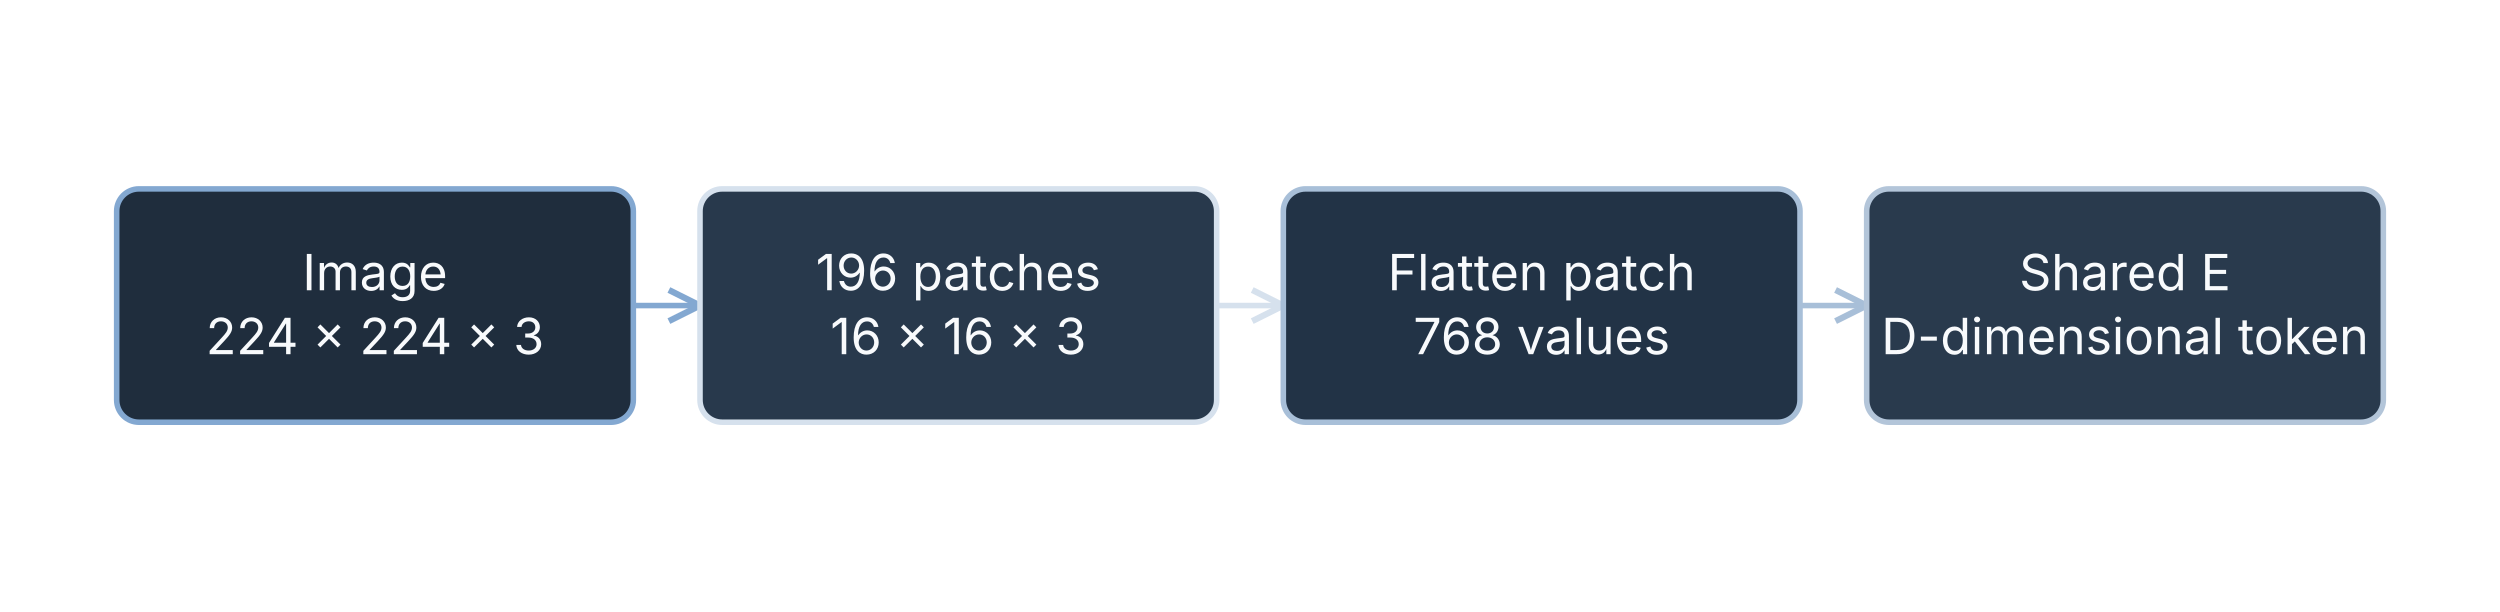
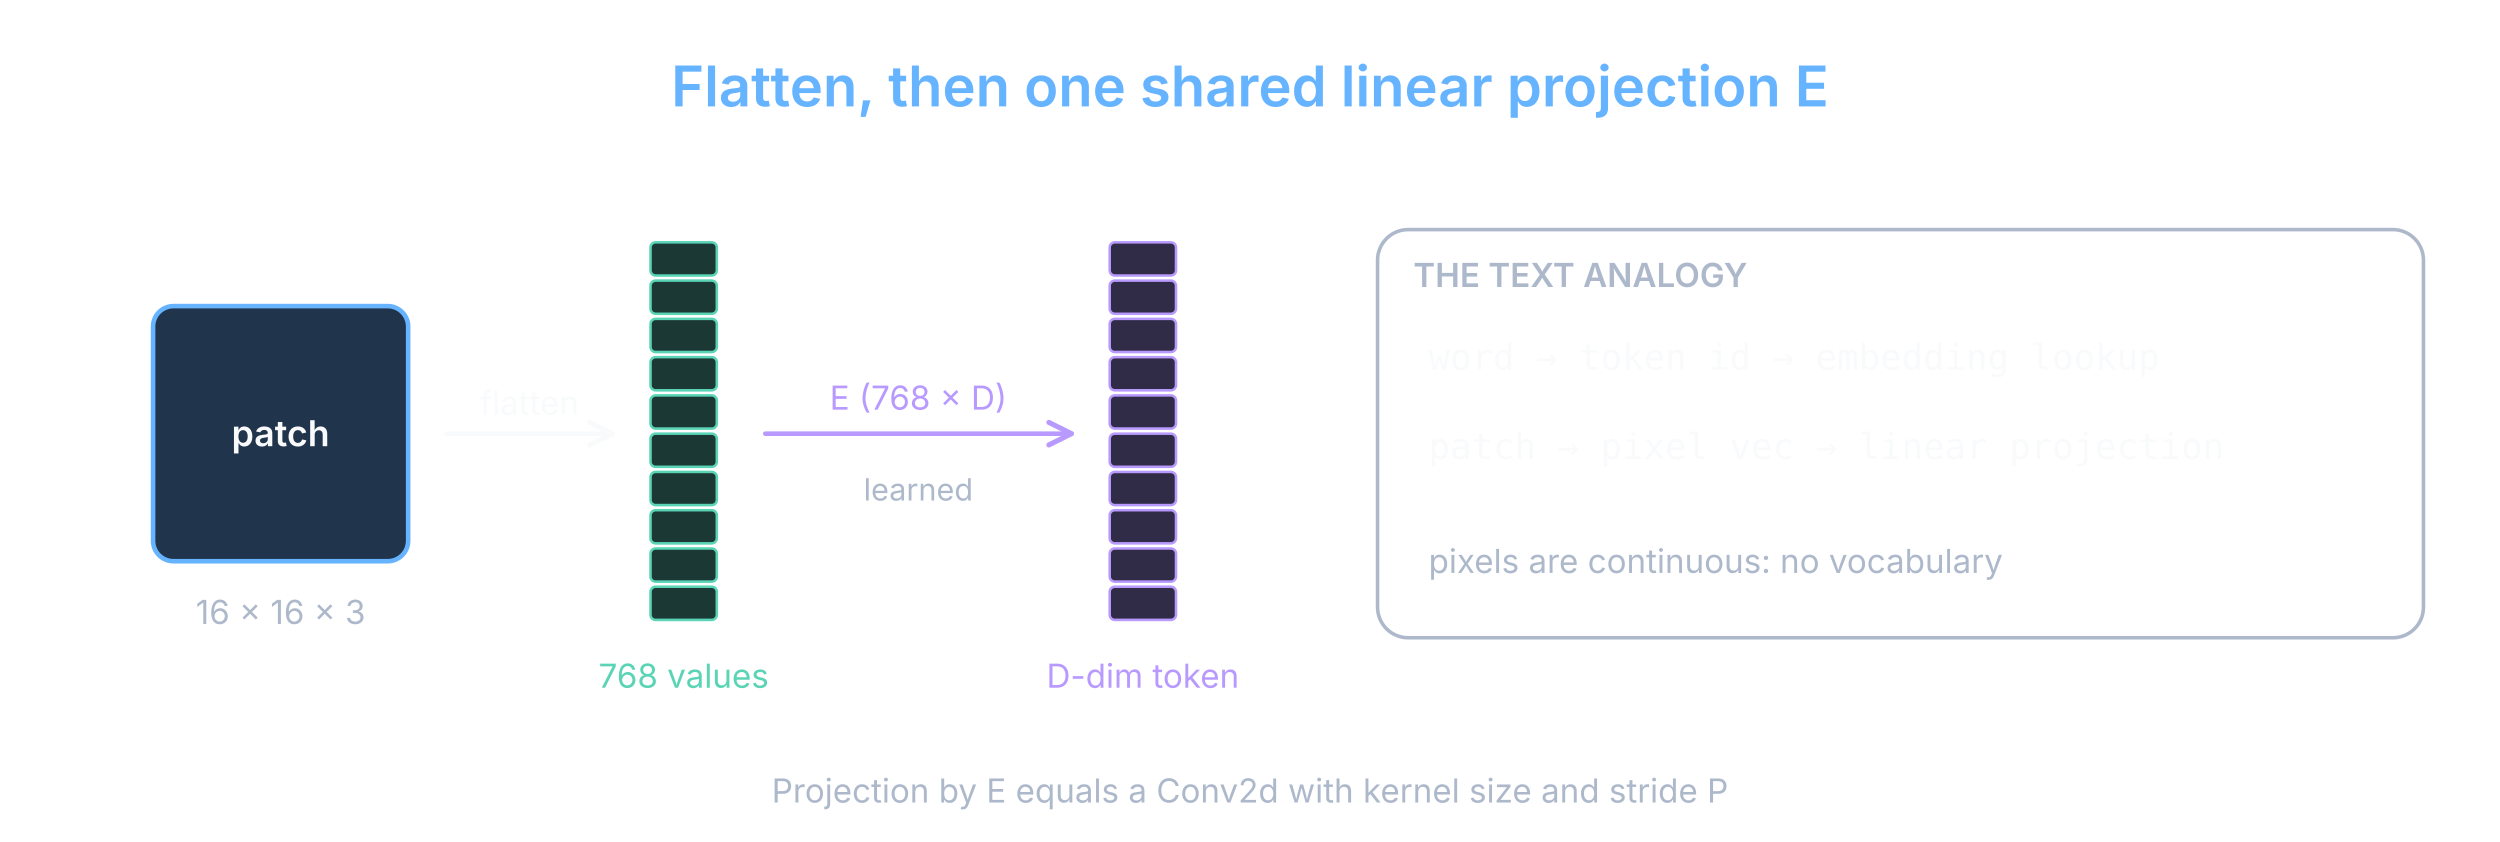
- <svg xmlns="http://www.w3.org/2000/svg" width="100%" viewBox="0 0 900 220" role="img" font-family="Inter, Arial, sans-serif">
+ <svg xmlns="http://www.w3.org/2000/svg" width="100%" viewBox="0 0 980 330" role="img">
  <defs>
-     <marker id="a66b3ff" viewBox="0 0 10 10" refX="9" refY="5" markerWidth="7" markerHeight="7" orient="auto">
-       <path d="M1 1L9 5L1 9" fill="none" stroke="#83a8d1" stroke-width="1.6" />
+     <marker id="mb89aff" viewBox="0 0 10 10" refX="8.5" refY="5" markerWidth="7" markerHeight="7" orient="auto-start-reverse">
+       <path d="M1.5 1.5 L8.5 5 L1.5 8.5" fill="none" stroke="#b89aff" stroke-width="1.6" stroke-linecap="round" stroke-linejoin="round" />
    </marker>
-     <marker id="ab89aff" viewBox="0 0 10 10" refX="9" refY="5" markerWidth="7" markerHeight="7" orient="auto">
-       <path d="M1 1L9 5L1 9" fill="none" stroke="#d6e1ed" stroke-width="1.6" />
-     </marker>
-     <marker id="a5ad4b5" viewBox="0 0 10 10" refX="9" refY="5" markerWidth="7" markerHeight="7" orient="auto">
-       <path d="M1 1L9 5L1 9" fill="none" stroke="#a8bfd8" stroke-width="1.6" />
-     </marker>
-     <marker id="affc778" viewBox="0 0 10 10" refX="9" refY="5" markerWidth="7" markerHeight="7" orient="auto">
-       <path d="M1 1L9 5L1 9" fill="none" stroke="#b3c5d9" stroke-width="1.6" />
-     </marker>
-     <marker id="aff939b" viewBox="0 0 10 10" refX="9" refY="5" markerWidth="7" markerHeight="7" orient="auto">
-       <path d="M1 1L9 5L1 9" fill="none" stroke="#96adc6" stroke-width="1.6" />
-     </marker>
-     <marker id="aadb9cb" viewBox="0 0 10 10" refX="9" refY="5" markerWidth="7" markerHeight="7" orient="auto">
-       <path d="M1 1L9 5L1 9" fill="none" stroke="#98a6b7" stroke-width="1.6" />
+     <marker id="mf8fafc" viewBox="0 0 10 10" refX="8.5" refY="5" markerWidth="7" markerHeight="7" orient="auto-start-reverse">
+       <path d="M1.5 1.5 L8.5 5 L1.5 8.5" fill="none" stroke="#f8fafc" stroke-width="1.6" stroke-linecap="round" stroke-linejoin="round" />
    </marker>
  </defs>
-   <line x1="228.0" y1="110.0" x2="252.0" y2="110.0" stroke="#83a8d1" stroke-width="2" vector-effect="non-scaling-stroke" marker-end="url(#a66b3ff)" />
-   <line x1="438.0" y1="110.0" x2="462.0" y2="110.0" stroke="#d6e1ed" stroke-width="2" vector-effect="non-scaling-stroke" marker-end="url(#ab89aff)" />
-   <line x1="648.0" y1="110.0" x2="672.0" y2="110.0" stroke="#a8bfd8" stroke-width="2" vector-effect="non-scaling-stroke" marker-end="url(#a5ad4b5)" />
-   <rect x="42.0" y="68.0" width="186.0" height="84" rx="8" fill="#1f2d3d" stroke="#83a8d1" stroke-width="2" />
-   <text x="135.0" y="104.5" text-anchor="middle" fill="#f8fafc" font-size="18" font-family="Inter, sans-serif">Image</text>
-   <text x="135.0" y="127.5" text-anchor="middle" fill="#f8fafc" font-size="18" font-family="Inter, sans-serif">224 × 224 × 3</text>
-   <rect x="252.0" y="68.0" width="186.0" height="84" rx="8" fill="#28394c" stroke="#d6e1ed" stroke-width="2" />
-   <text x="345.0" y="104.5" text-anchor="middle" fill="#f8fafc" font-size="18" font-family="Inter, sans-serif">196 patches</text>
-   <text x="345.0" y="127.5" text-anchor="middle" fill="#f8fafc" font-size="18" font-family="Inter, sans-serif">16 × 16 × 3</text>
-   <rect x="462.0" y="68.0" width="186.0" height="84" rx="8" fill="#223346" stroke="#a8bfd8" stroke-width="2" />
-   <text x="555.0" y="104.5" text-anchor="middle" fill="#f8fafc" font-size="18" font-family="Inter, sans-serif">Flatten patch</text>
-   <text x="555.0" y="127.5" text-anchor="middle" fill="#f8fafc" font-size="18" font-family="Inter, sans-serif">768 values</text>
-   <rect x="672.0" y="68.0" width="186.0" height="84" rx="8" fill="#293a4d" stroke="#b3c5d9" stroke-width="2" />
-   <text x="765.0" y="104.5" text-anchor="middle" fill="#f8fafc" font-size="18" font-family="Inter, sans-serif">Shared E</text>
-   <text x="765.0" y="127.5" text-anchor="middle" fill="#f8fafc" font-size="18" font-family="Inter, sans-serif">D-dimensional token</text>
+   <text x="490.0" y="41.7" text-anchor="middle" font-family="Inter, ui-sans-serif, system-ui, -apple-system, BlinkMacSystemFont, Segoe UI, sans-serif" font-size="22" fill="#66b3ff" font-weight="600">Flatten, then one shared linear projection E</text>
+   <rect x="60.0" y="120.0" width="100.0" height="100.0" rx="8" fill="#20344c" stroke="#66b3ff" stroke-width="1.8" vector-effect="non-scaling-stroke" />
+   <text x="110.0" y="174.9" text-anchor="middle" font-family="Inter, ui-sans-serif, system-ui, -apple-system, BlinkMacSystemFont, Segoe UI, sans-serif" font-size="14" fill="#f8fafc" font-weight="600">patch</text>
+   <text x="110.0" y="244.6" text-anchor="middle" font-family="Inter, ui-sans-serif, system-ui, -apple-system, BlinkMacSystemFont, Segoe UI, sans-serif" font-size="13" fill="#adb9cb">16 × 16 × 3</text>
+   <path d="M175.0 170.0 L240.0 170.0" fill="none" stroke="#f8fafc" stroke-width="1.8" stroke-linecap="round" stroke-linejoin="round" vector-effect="non-scaling-stroke" marker-end="url(#mf8fafc)" />
+   <text x="207.5" y="162.6" text-anchor="middle" font-family="Inter, ui-sans-serif, system-ui, -apple-system, BlinkMacSystemFont, Segoe UI, sans-serif" font-size="13" fill="#f8fafc">flatten</text>
+   <rect x="255.0" y="95.0" width="26.0" height="13.0" rx="2" fill="#1b3835" stroke="#5ad4b5" stroke-width="1" vector-effect="non-scaling-stroke" />
+   <rect x="255.0" y="110.0" width="26.0" height="13.0" rx="2" fill="#1b3835" stroke="#5ad4b5" stroke-width="1" vector-effect="non-scaling-stroke" />
+   <rect x="255.0" y="125.0" width="26.0" height="13.0" rx="2" fill="#1b3835" stroke="#5ad4b5" stroke-width="1" vector-effect="non-scaling-stroke" />
+   <rect x="255.0" y="140.0" width="26.0" height="13.0" rx="2" fill="#1b3835" stroke="#5ad4b5" stroke-width="1" vector-effect="non-scaling-stroke" />
+   <rect x="255.0" y="155.0" width="26.0" height="13.0" rx="2" fill="#1b3835" stroke="#5ad4b5" stroke-width="1" vector-effect="non-scaling-stroke" />
+   <rect x="255.0" y="170.0" width="26.0" height="13.0" rx="2" fill="#1b3835" stroke="#5ad4b5" stroke-width="1" vector-effect="non-scaling-stroke" />
+   <rect x="255.0" y="185.0" width="26.0" height="13.0" rx="2" fill="#1b3835" stroke="#5ad4b5" stroke-width="1" vector-effect="non-scaling-stroke" />
+   <rect x="255.0" y="200.0" width="26.0" height="13.0" rx="2" fill="#1b3835" stroke="#5ad4b5" stroke-width="1" vector-effect="non-scaling-stroke" />
+   <rect x="255.0" y="215.0" width="26.0" height="13.0" rx="2" fill="#1b3835" stroke="#5ad4b5" stroke-width="1" vector-effect="non-scaling-stroke" />
+   <rect x="255.0" y="230.0" width="26.0" height="13.0" rx="2" fill="#1b3835" stroke="#5ad4b5" stroke-width="1" vector-effect="non-scaling-stroke" />
+   <text x="268.0" y="269.6" text-anchor="middle" font-family="Inter, ui-sans-serif, system-ui, -apple-system, BlinkMacSystemFont, Segoe UI, sans-serif" font-size="13" fill="#5ad4b5">768 values</text>
+   <path d="M300.0 170.0 L420.0 170.0" fill="none" stroke="#b89aff" stroke-width="1.8" stroke-linecap="round" stroke-linejoin="round" vector-effect="non-scaling-stroke" marker-end="url(#mb89aff)" />
+   <text x="360.0" y="160.6" text-anchor="middle" font-family="Inter, ui-sans-serif, system-ui, -apple-system, BlinkMacSystemFont, Segoe UI, sans-serif" font-size="13" fill="#b89aff">E  (768 × D)</text>
+   <text x="360.0" y="196.2" text-anchor="middle" font-family="Inter, ui-sans-serif, system-ui, -apple-system, BlinkMacSystemFont, Segoe UI, sans-serif" font-size="12" fill="#adb9cb">learned</text>
+   <rect x="435.0" y="95.0" width="26.0" height="13.0" rx="2" fill="#302b46" stroke="#b89aff" stroke-width="1" vector-effect="non-scaling-stroke" />
+   <rect x="435.0" y="110.0" width="26.0" height="13.0" rx="2" fill="#302b46" stroke="#b89aff" stroke-width="1" vector-effect="non-scaling-stroke" />
+   <rect x="435.0" y="125.0" width="26.0" height="13.0" rx="2" fill="#302b46" stroke="#b89aff" stroke-width="1" vector-effect="non-scaling-stroke" />
+   <rect x="435.0" y="140.0" width="26.0" height="13.0" rx="2" fill="#302b46" stroke="#b89aff" stroke-width="1" vector-effect="non-scaling-stroke" />
+   <rect x="435.0" y="155.0" width="26.0" height="13.0" rx="2" fill="#302b46" stroke="#b89aff" stroke-width="1" vector-effect="non-scaling-stroke" />
+   <rect x="435.0" y="170.0" width="26.0" height="13.0" rx="2" fill="#302b46" stroke="#b89aff" stroke-width="1" vector-effect="non-scaling-stroke" />
+   <rect x="435.0" y="185.0" width="26.0" height="13.0" rx="2" fill="#302b46" stroke="#b89aff" stroke-width="1" vector-effect="non-scaling-stroke" />
+   <rect x="435.0" y="200.0" width="26.0" height="13.0" rx="2" fill="#302b46" stroke="#b89aff" stroke-width="1" vector-effect="non-scaling-stroke" />
+   <rect x="435.0" y="215.0" width="26.0" height="13.0" rx="2" fill="#302b46" stroke="#b89aff" stroke-width="1" vector-effect="non-scaling-stroke" />
+   <rect x="435.0" y="230.0" width="26.0" height="13.0" rx="2" fill="#302b46" stroke="#b89aff" stroke-width="1" vector-effect="non-scaling-stroke" />
+   <text x="448.0" y="269.6" text-anchor="middle" font-family="Inter, ui-sans-serif, system-ui, -apple-system, BlinkMacSystemFont, Segoe UI, sans-serif" font-size="13" fill="#b89aff">D-dim token</text>
+   <rect x="540.0" y="90.0" width="410.0" height="160.0" rx="12" fill="none" stroke="#adb9cb" stroke-width="1.4" vector-effect="non-scaling-stroke" />
+   <text x="554.0" y="112.5" text-anchor="start" font-family="Inter, ui-sans-serif, system-ui, -apple-system, BlinkMacSystemFont, Segoe UI, sans-serif" font-size="13" fill="#adb9cb" font-weight="600">THE TEXT ANALOGY</text>
+   <text x="560.0" y="144.9" text-anchor="start" font-family="ui-monospace, SFMono-Regular, Menlo, Consolas, monospace" font-size="14" fill="#f8fafc">word  →  token id  →  embedding lookup</text>
+   <text x="560.0" y="179.9" text-anchor="start" font-family="ui-monospace, SFMono-Regular, Menlo, Consolas, monospace" font-size="14" fill="#f8fafc">patch →  pixel vec →  linear projection</text>
+   <text x="560.0" y="224.6" text-anchor="start" font-family="Inter, ui-sans-serif, system-ui, -apple-system, BlinkMacSystemFont, Segoe UI, sans-serif" font-size="13" fill="#adb9cb">pixels are continuous: no vocabulary</text>
+   <text x="490.0" y="314.6" text-anchor="middle" font-family="Inter, ui-sans-serif, system-ui, -apple-system, BlinkMacSystemFont, Segoe UI, sans-serif" font-size="13" fill="#adb9cb">Projection by E equals a Conv2d with kernel size and stride P</text>
</svg>
